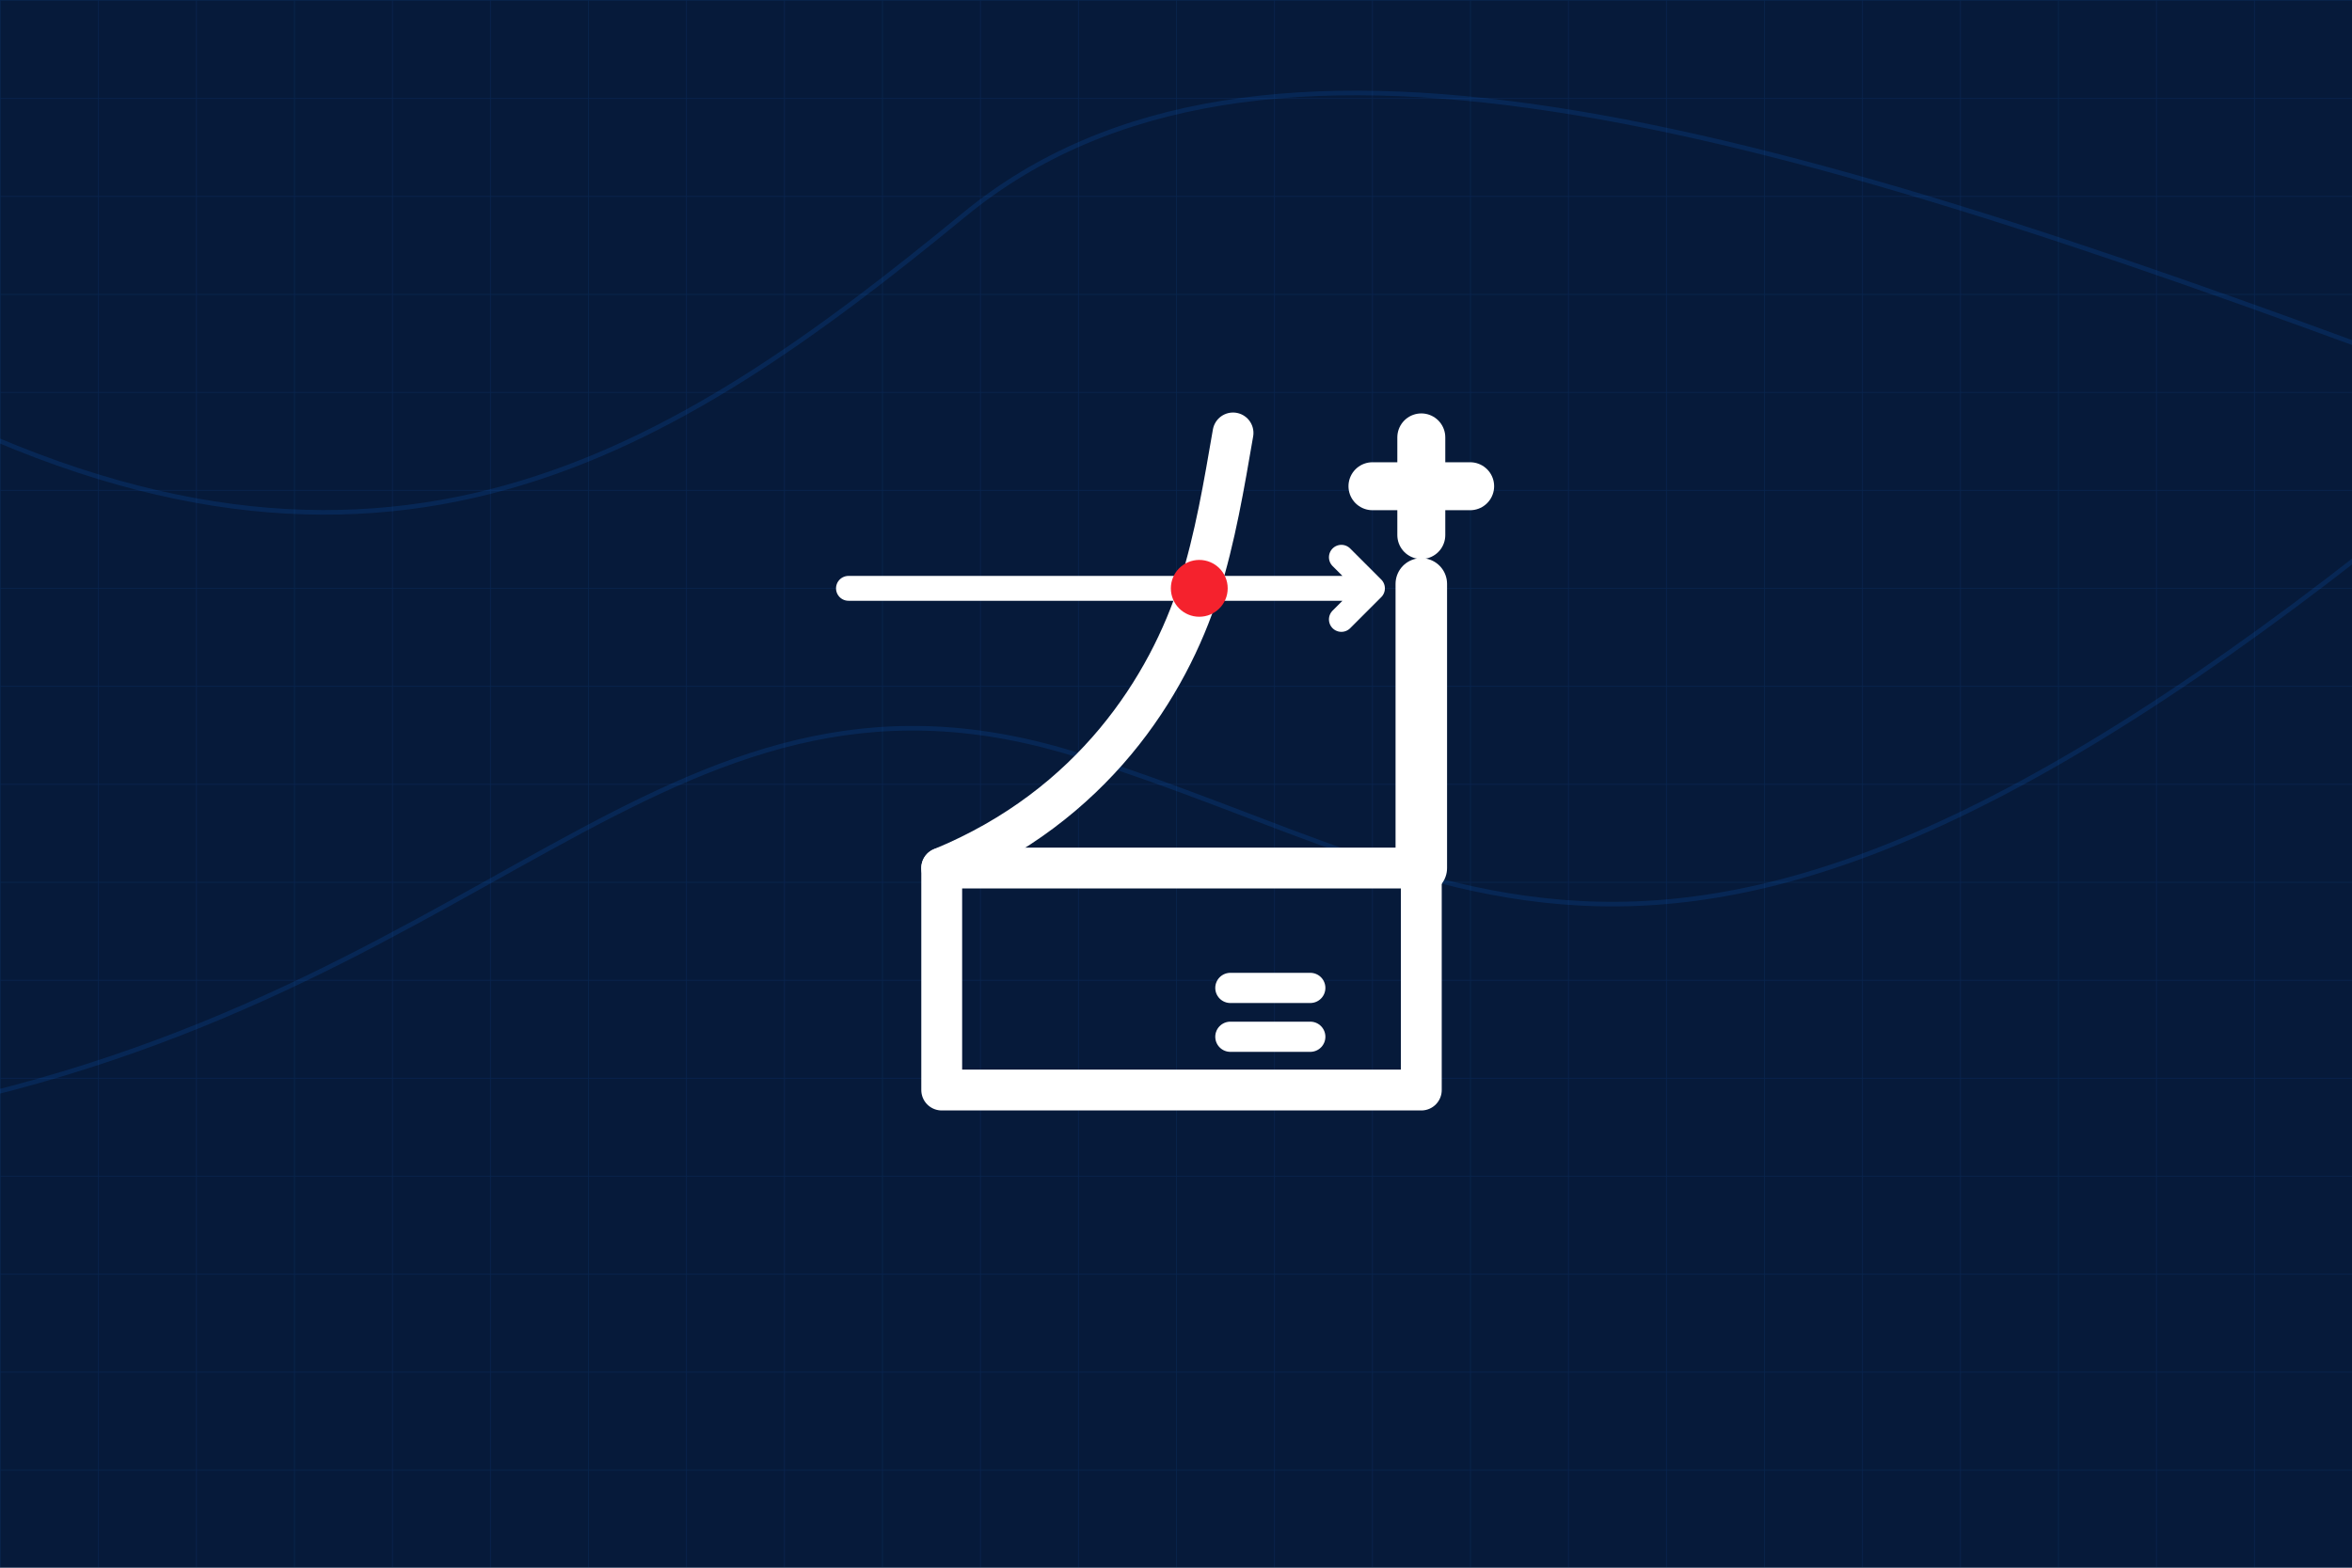
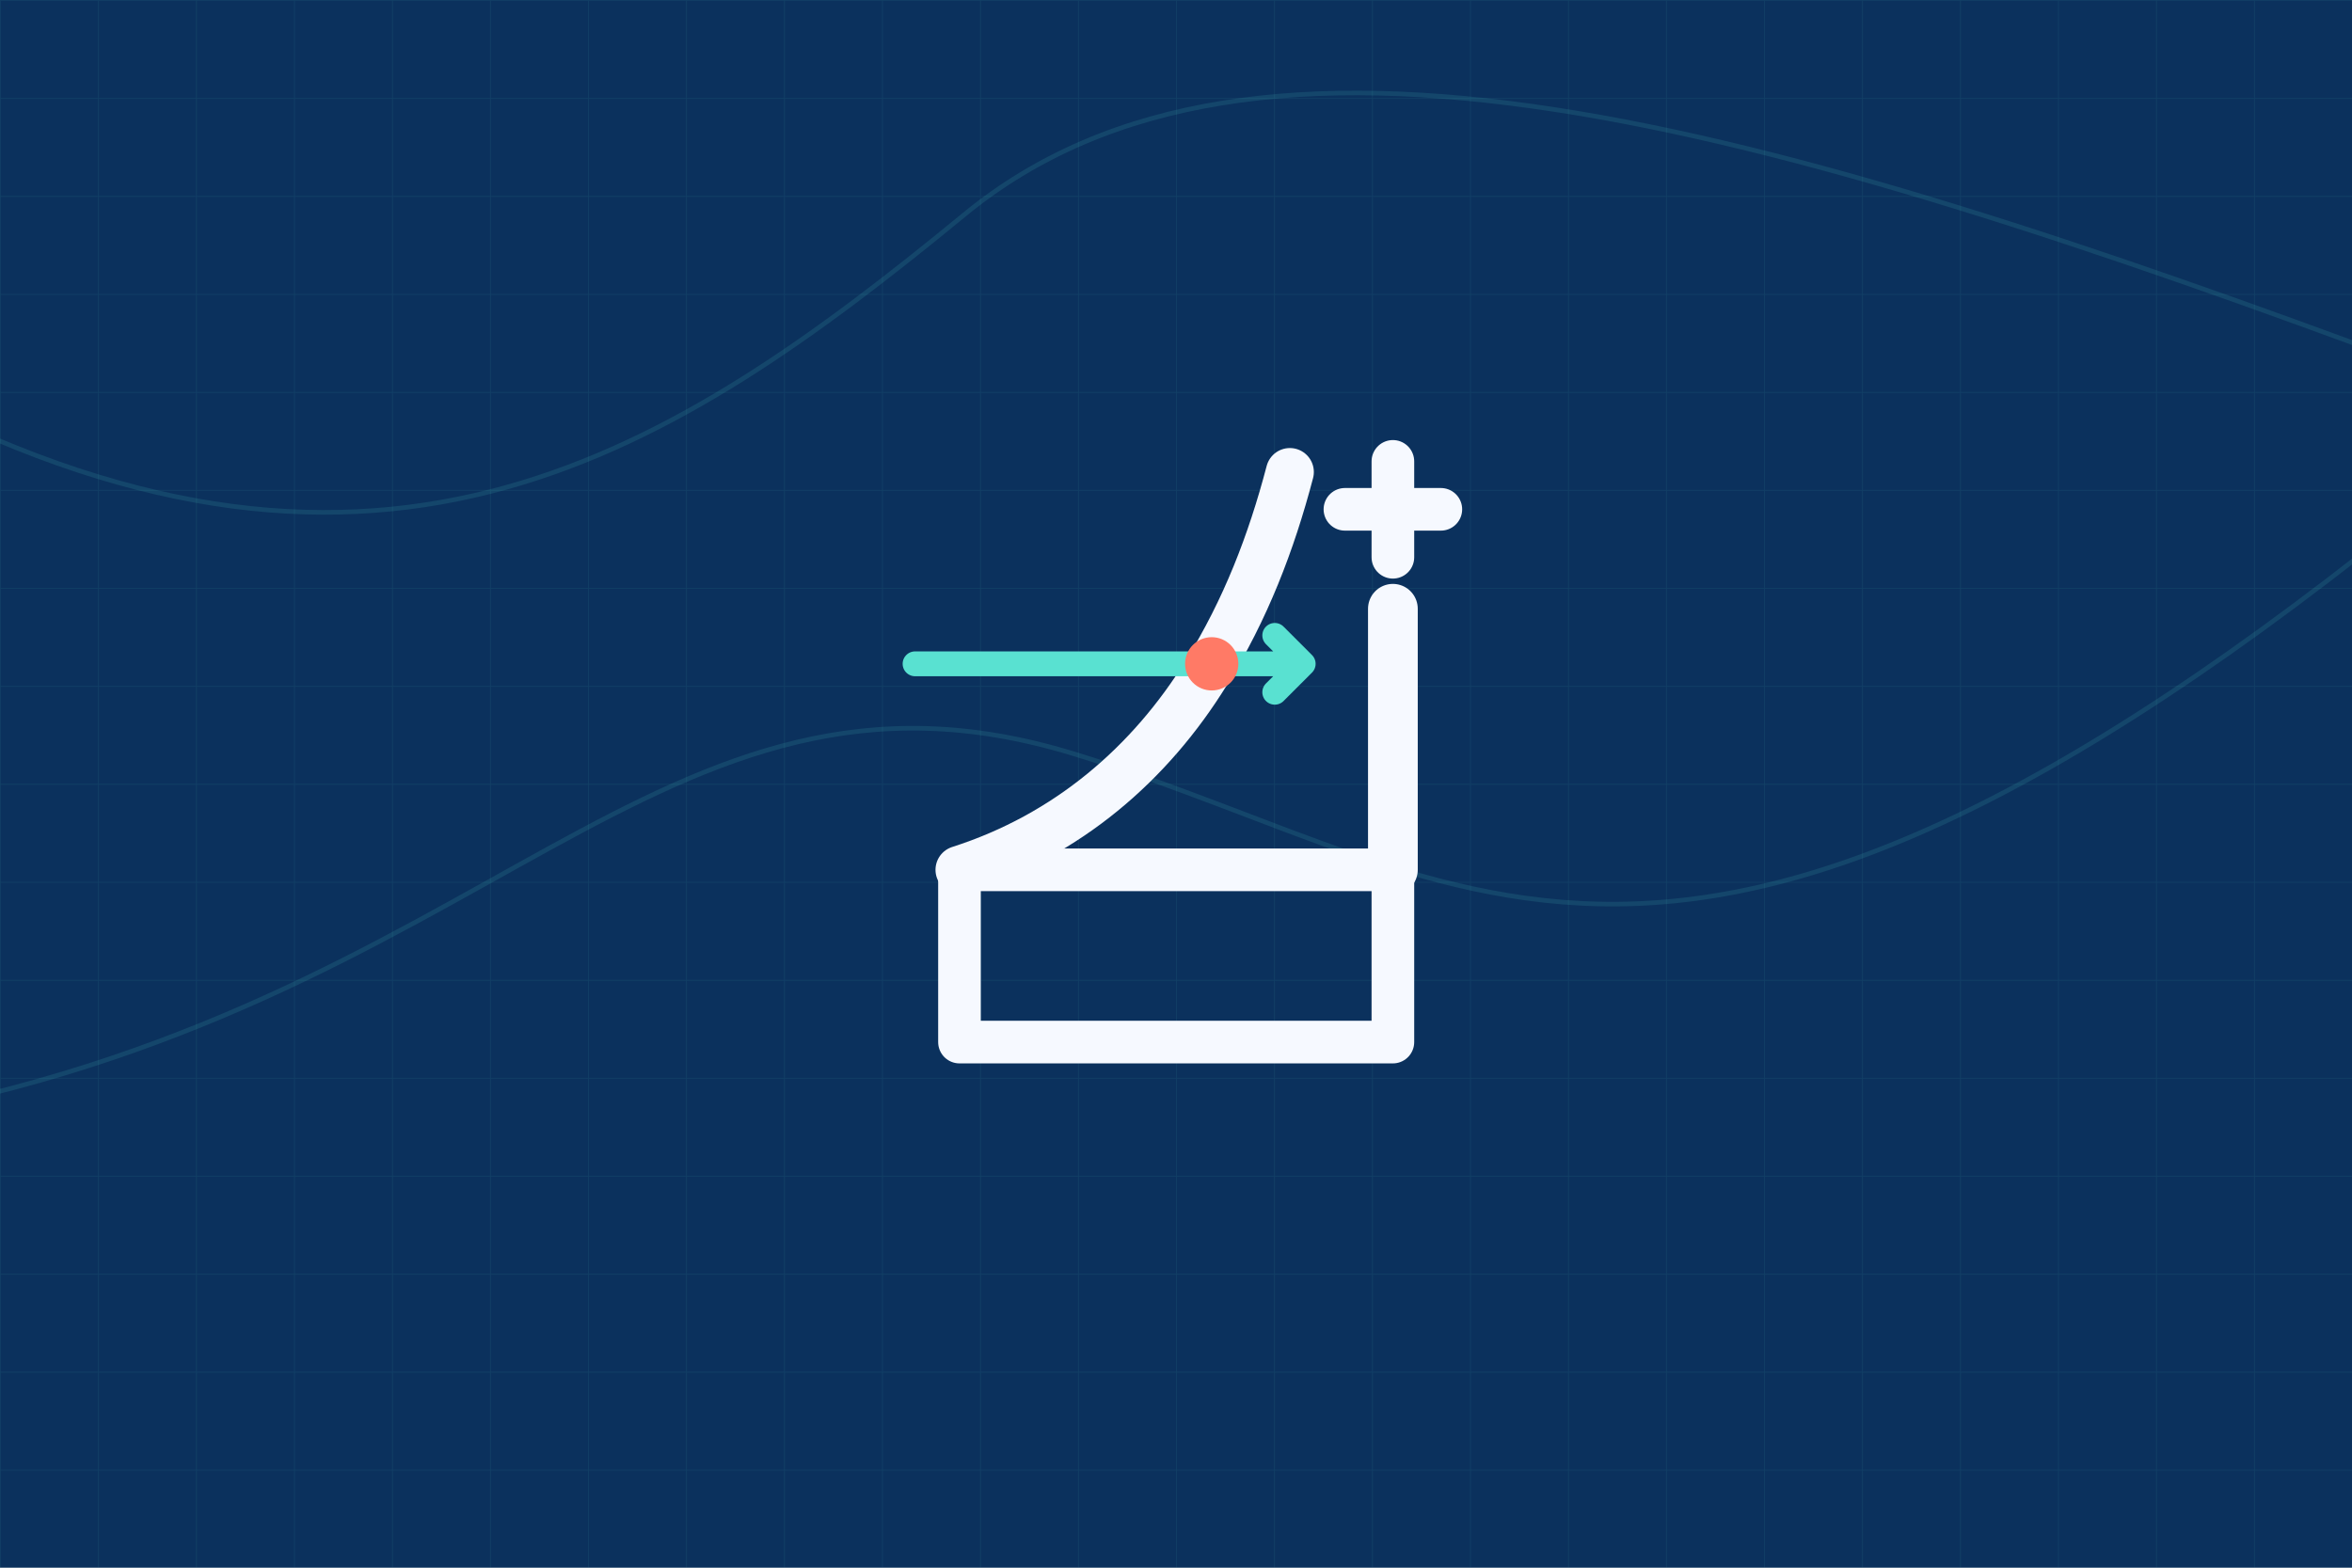
<svg xmlns="http://www.w3.org/2000/svg" width="100%" height="100%" viewBox="0 0 1536 1024">
  <defs>
    <pattern id="grid" width="64" height="64" patternUnits="userSpaceOnUse">
-       <path d="M64 0H0V64" fill="none" stroke="#147DFF" stroke-opacity=".1" />
+       <path d="M64 0H0V64" fill="none" stroke="#59E1D1" stroke-opacity=".08" />
    </pattern>
  </defs>
-   <path fill="#061A3A" d="M0 0h1536v1024H0z" />
+   <path fill="#0B315D" d="M0 0h1536v1024H0z" />
  <path fill="url(#grid)" d="M0 0h1536v1024H0z" />
-   <g fill="none" stroke="#147DFF" stroke-opacity=".14" stroke-width="3">
+   <g fill="none" stroke="#59E1D1" stroke-opacity=".12" stroke-width="3">
    <path d="M-80 730C320 660 430 410 700 492s400 250 940-210" />
    <path d="M-60 260c310 160 500 36 690-120s520-60 950 100" />
  </g>
  <g transform="translate(470 190) scale(.58)">
-     <g fill="none" stroke="#fff" stroke-linecap="round" stroke-linejoin="round">
-       <path d="M250 650C420 580 505 445 540 335C558 278 568 218 578 160" stroke-width="46" />
-       <path d="M145 335H735M700 300L735 335L700 370" stroke-width="28" />
-       <path d="M250 650H790V900H250Z" stroke-width="46" />
-       <path d="M790 650V330" stroke-width="58" />
-       <path d="M735 220H845M790 165V275" stroke-width="54" />
-       <path d="M575 785H665M575 840H665" stroke-width="34" />
+     <g fill="none" stroke-linecap="round" stroke-linejoin="round">
+       <path d="M270 652H758V846H270Z" stroke="#F6F9FF" stroke-width="48" />
+       <path d="M758 652V358" stroke="#F6F9FF" stroke-width="56" />
+       <path d="M704 246H812M758 192V300" stroke="#F6F9FF" stroke-width="48" />
+       <path d="M270 652C392 613 485 532 548 430C592 359 621 284 642 204" stroke="#F6F9FF" stroke-width="54" />
+       <path d="M220 420H657M625 388L657 420L625 452" stroke="#59E1D1" stroke-width="28" />
    </g>
-     <circle cx="540" cy="335" r="32" fill="#F5222D" />
+     <circle cx="554" cy="420" r="30" fill="#FF7A66" />
  </g>
</svg>
